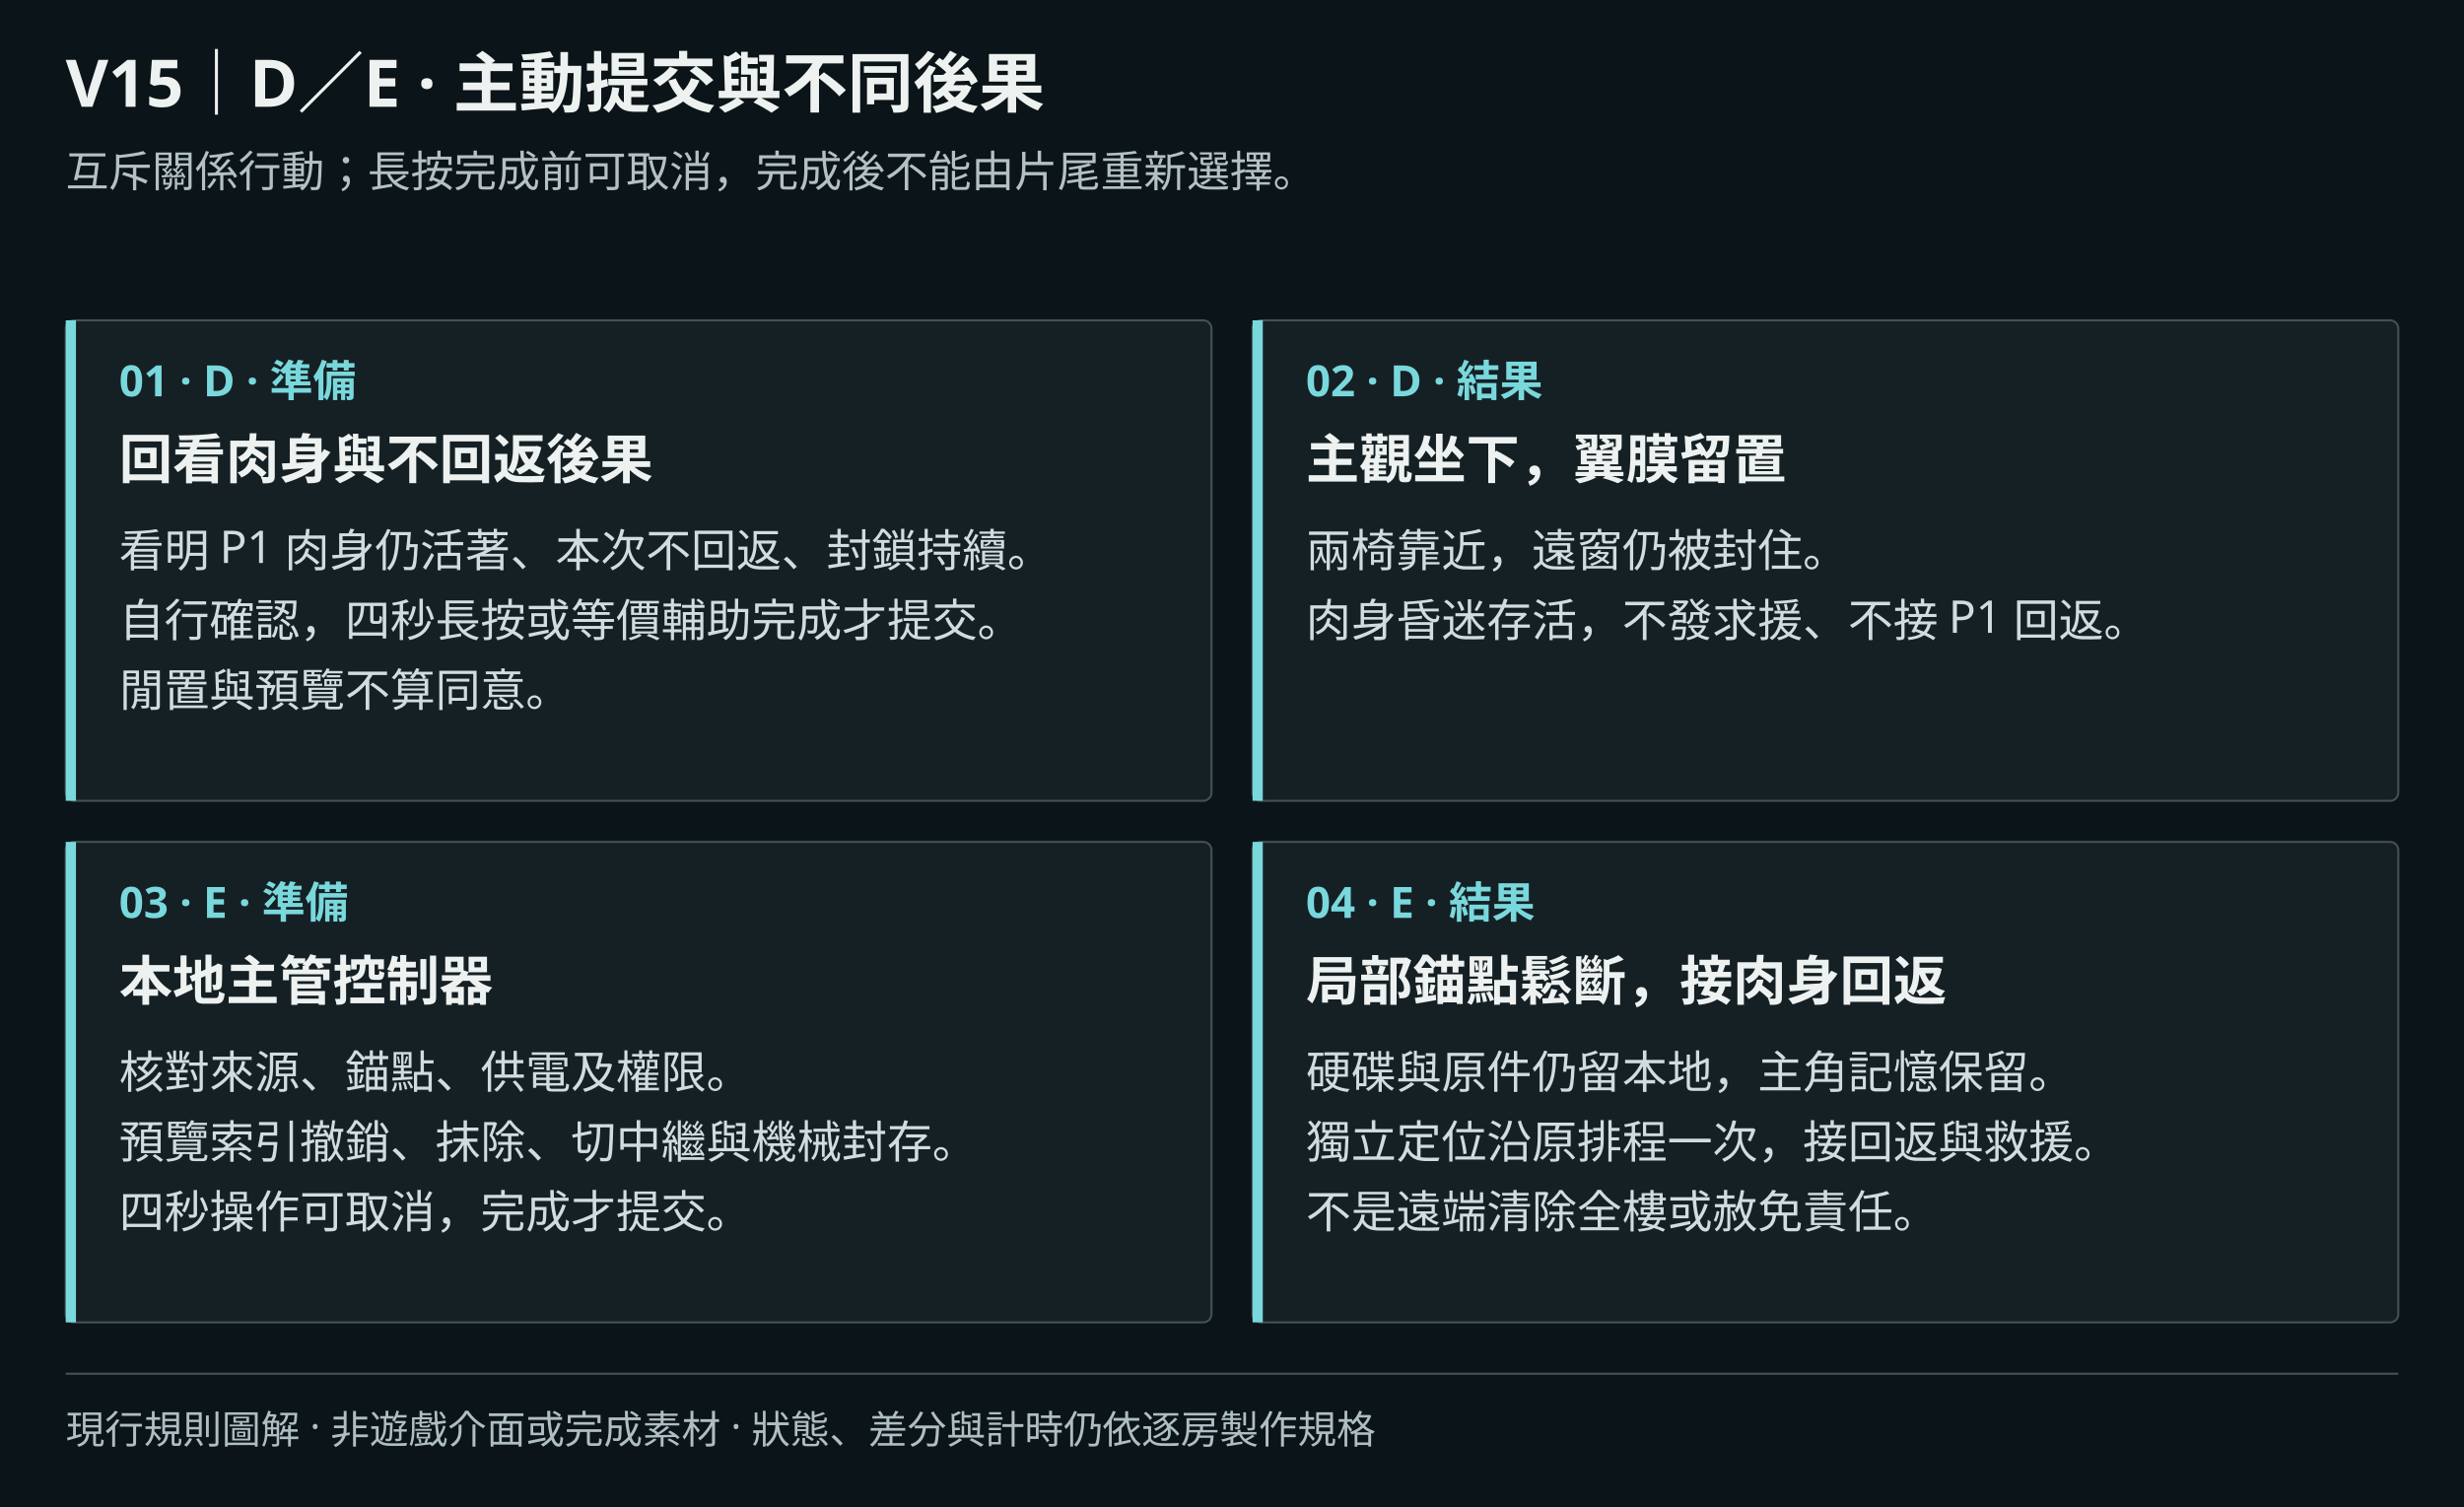
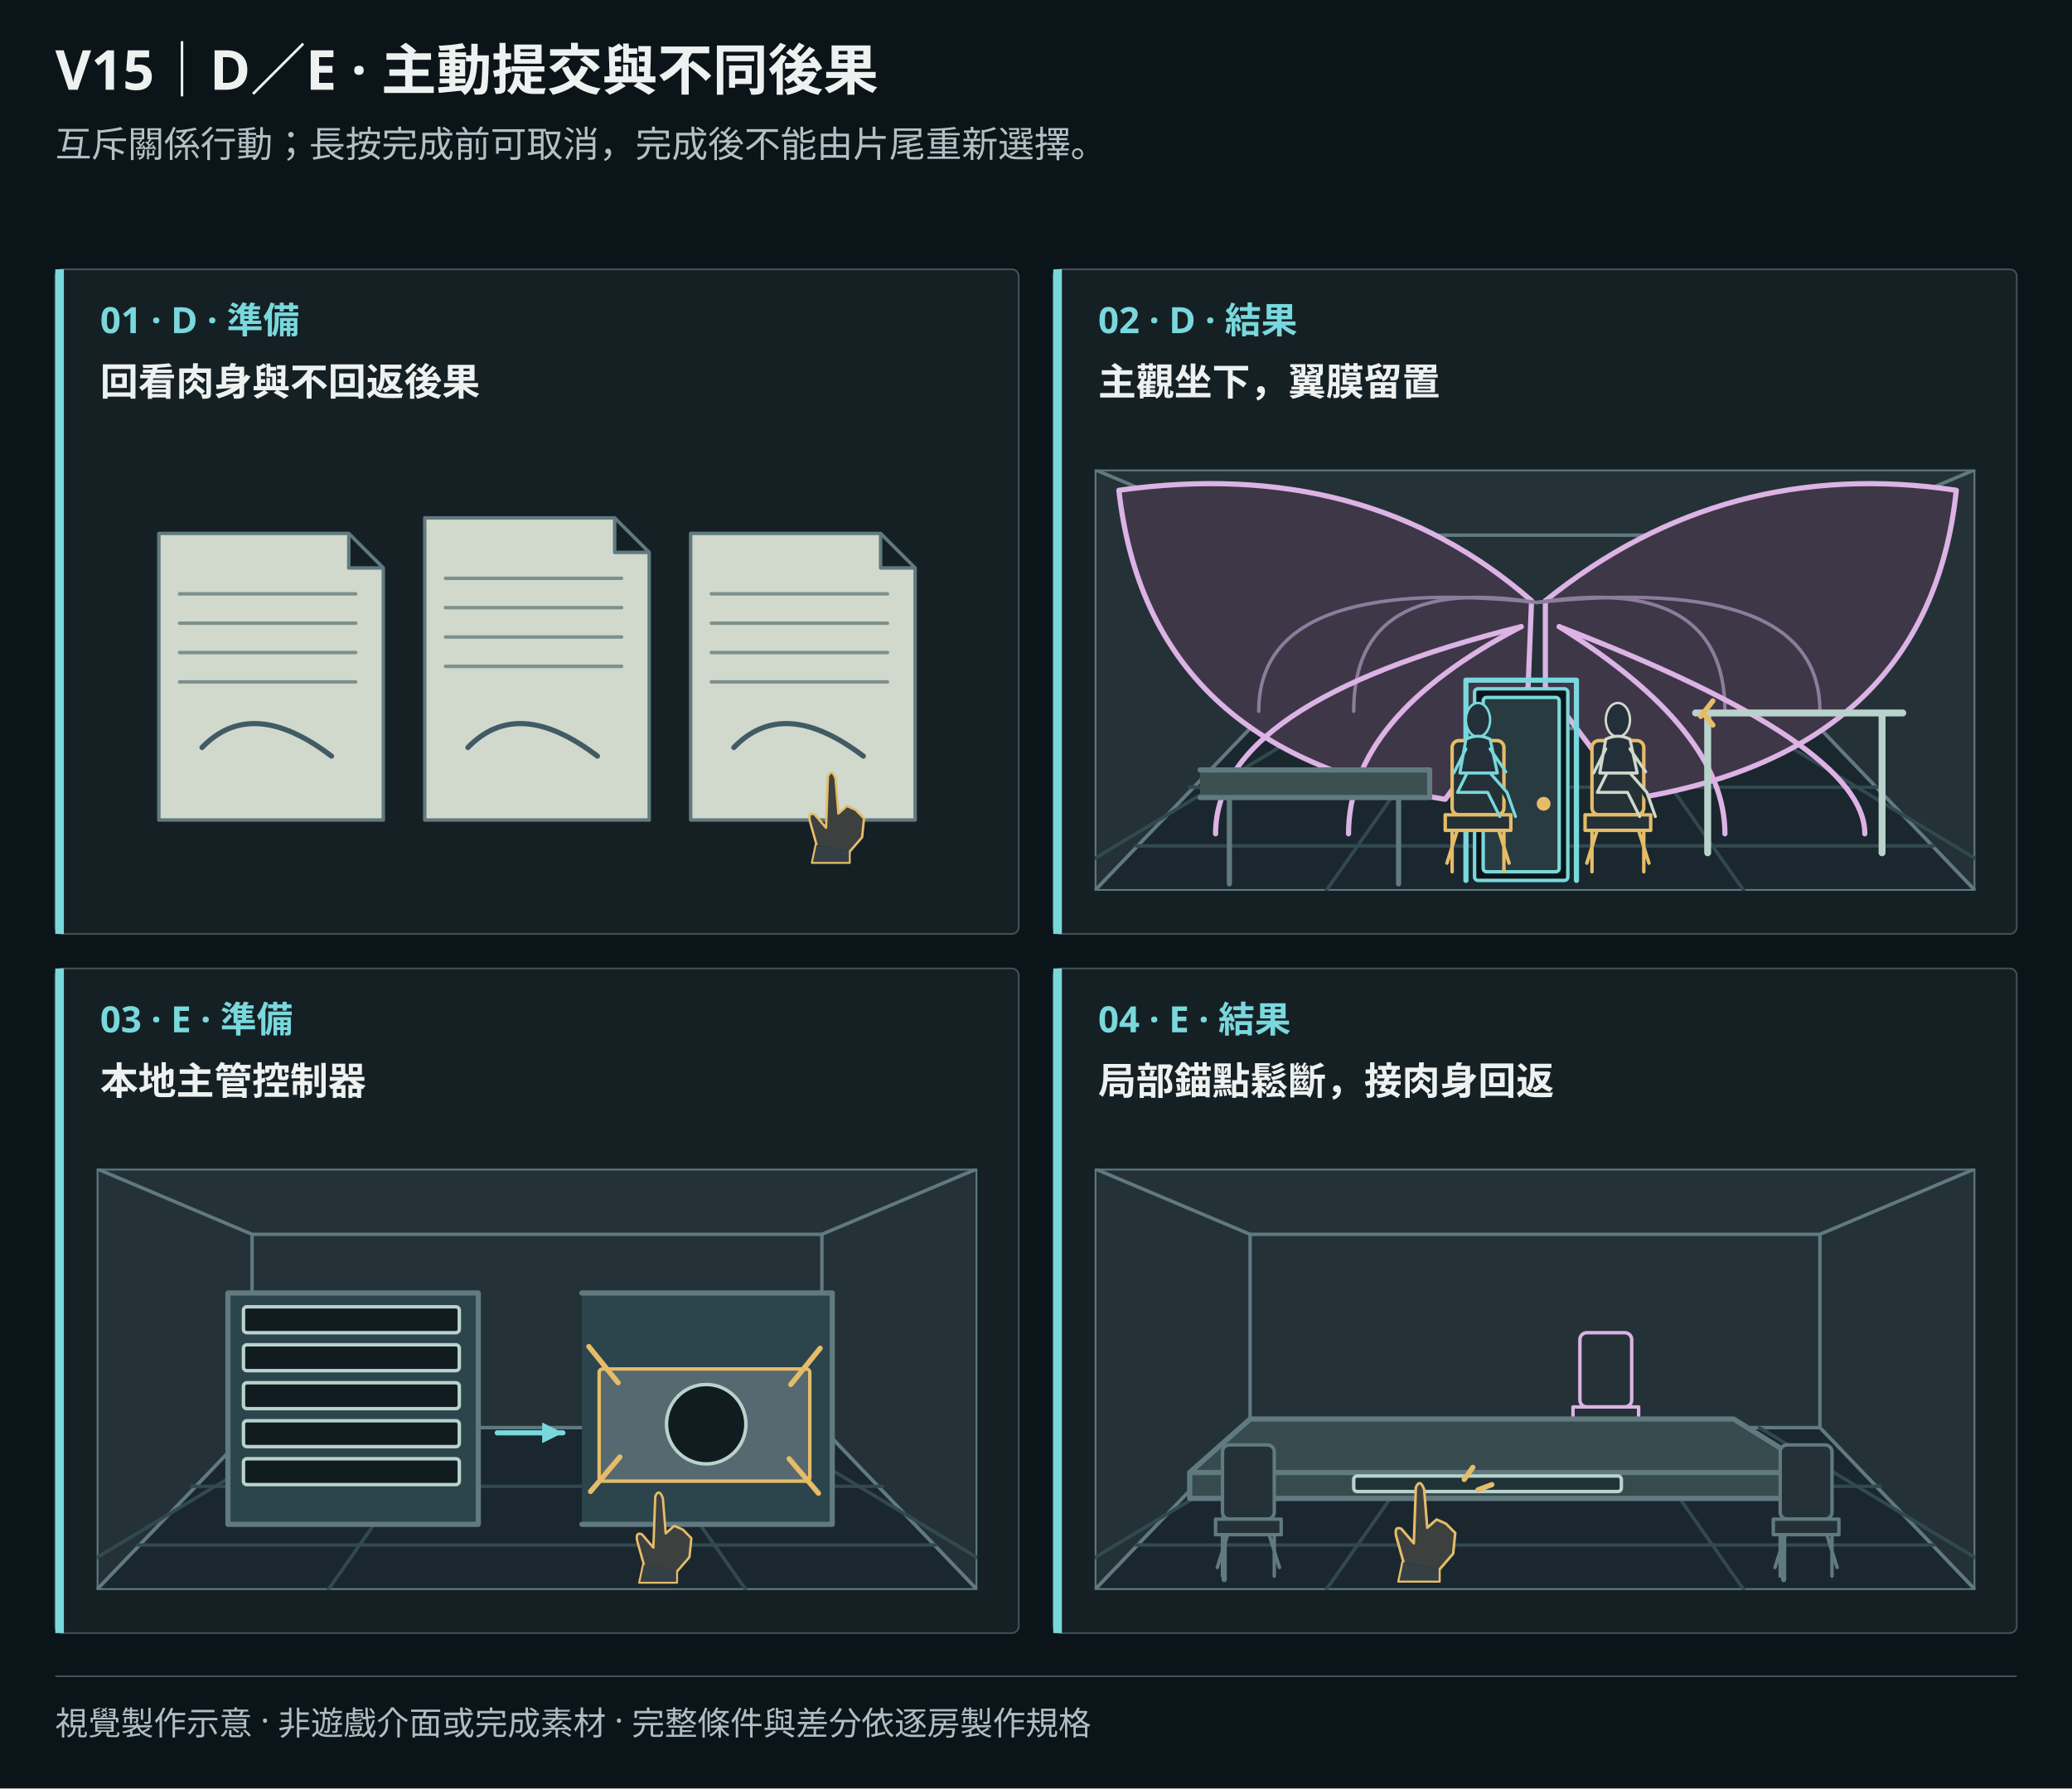
- <svg xmlns="http://www.w3.org/2000/svg" width="1200" height="734" viewBox="0 0 1200 734" role="img" aria-labelledby="title desc">
-   <style>text{font-family:"Microsoft JhengHei","Noto Sans TC",sans-serif;letter-spacing:0}.title{font-size:32px;font-weight:700;fill:#edf1ef}.subtitle{font-size:21px;fill:#b3c1c5}.phase{font-size:21px;font-weight:700}.panel-title{font-size:26px;font-weight:700;fill:#edf1ef}.body{font-size:22px;fill:#d1dcdf}.footer{font-size:19px;fill:#aebec2}</style>
-   <rect width="1200" height="734" fill="#0b1418" />
+ <svg xmlns="http://www.w3.org/2000/svg" width="1200" height="1036" viewBox="0 0 1200 1036" role="img" aria-labelledby="title desc" data-layout="visual-v1">
+   <defs>
+     <marker id="vis-arrow-teal" viewBox="0 0 10 10" refX="9" refY="5" markerWidth="5" markerHeight="5" orient="auto">
+       <path d="M1 1L9 5L1 9Z" fill="#79d8dc" />
+     </marker>
+     <marker id="vis-arrow-gold" viewBox="0 0 10 10" refX="9" refY="5" markerWidth="5" markerHeight="5" orient="auto">
+       <path d="M1 1L9 5L1 9Z" fill="#e6bc68" />
+     </marker>
+     <marker id="vis-arrow-red" viewBox="0 0 10 10" refX="9" refY="5" markerWidth="5" markerHeight="5" orient="auto">
+       <path d="M1 1L9 5L1 9Z" fill="#ffa18b" />
+     </marker>
+     <clipPath id="visual-v15-0">
+       <rect width="510" height="244" />
+     </clipPath>
+     <clipPath id="visual-v15-1">
+       <rect width="510" height="244" />
+     </clipPath>
+     <clipPath id="visual-v15-2">
+       <rect width="510" height="244" />
+     </clipPath>
+     <clipPath id="visual-v15-3">
+       <rect width="510" height="244" />
+     </clipPath>
+   </defs>
+   <style>text{font-family:"Microsoft JhengHei","Noto Sans TC",sans-serif;letter-spacing:0}.title{font-size:32px;font-weight:700;fill:#edf1ef}.subtitle{font-size:21px;fill:#b3c1c5}.phase{font-size:21px;font-weight:700}.panel-title{font-size:22px;font-weight:700;fill:#edf1ef}.footer{font-size:19px;fill:#aebec2}</style>
+   <rect width="1200" height="1036" fill="#0b1418" />
  <text class="title" x="32" y="52">V15｜D／E · 主動提交與不同後果</text>
  <text class="subtitle" x="32" y="91">互斥關係行動；長按完成前可取消，完成後不能由片尾重新選擇。</text>
  <g data-panel="1">
-     <rect x="32" y="156" width="558" height="234" rx="4" fill="#152025" stroke="#425155" />
-     <rect x="32" y="156" width="5" height="234" fill="#79d8dc" />
+     <rect x="32" y="156" width="558" height="385" rx="4" fill="#152025" stroke="#425155" />
+     <rect x="32" y="156" width="5" height="385" fill="#79d8dc" />
    <text class="phase" x="58" y="193" fill="#79d8dc">01 · D · 準備</text>
-     <text class="panel-title" x="58" y="233">回看肉身與不回返後果</text>
-     <text class="body" x="58" y="276">看明 P1 肉身仍活著、本次不回返、封鎖持續。</text>
-     <text class="body" x="58" y="310">自行確認，四秒長按或等價輔助完成才提交。</text>
-     <text class="body" x="58" y="344">閒置與預覽不算同意。</text>
+     <text class="panel-title" x="58" y="229">回看肉身與不回返後果</text>
+     <g transform="translate(56 272)" clip-path="url(#visual-v15-0)">
+       <g data-visual="V15" data-step="1">
+         <path d="M36 37h110l20 20v146h-130ZM146 37v20h20" fill="#d1d8cc" stroke="#607a80" stroke-width="2" stroke-linecap="round" stroke-linejoin="round" />
+         <path d="M48 72h102" fill="none" stroke="#7c918e" stroke-width="2" stroke-linecap="round" stroke-linejoin="round" />
+         <path d="M48 89h102" fill="none" stroke="#7c918e" stroke-width="2" stroke-linecap="round" stroke-linejoin="round" />
+         <path d="M48 106h102" fill="none" stroke="#7c918e" stroke-width="2" stroke-linecap="round" stroke-linejoin="round" />
+         <path d="M48 123h102" fill="none" stroke="#7c918e" stroke-width="2" stroke-linecap="round" stroke-linejoin="round" />
+         <path d="M190 28h110l20 20v155h-130ZM300 28v20h20" fill="#d1d8cc" stroke="#607a80" stroke-width="2" stroke-linecap="round" stroke-linejoin="round" />
+         <path d="M202 63h102" fill="none" stroke="#7c918e" stroke-width="2" stroke-linecap="round" stroke-linejoin="round" />
+         <path d="M202 80h102" fill="none" stroke="#7c918e" stroke-width="2" stroke-linecap="round" stroke-linejoin="round" />
+         <path d="M202 97h102" fill="none" stroke="#7c918e" stroke-width="2" stroke-linecap="round" stroke-linejoin="round" />
+         <path d="M202 114h102" fill="none" stroke="#7c918e" stroke-width="2" stroke-linecap="round" stroke-linejoin="round" />
+         <path d="M344 37h110l20 20v146h-130ZM454 37v20h20" fill="#d1d8cc" stroke="#607a80" stroke-width="2" stroke-linecap="round" stroke-linejoin="round" />
+         <path d="M356 72h102" fill="none" stroke="#7c918e" stroke-width="2" stroke-linecap="round" stroke-linejoin="round" />
+         <path d="M356 89h102" fill="none" stroke="#7c918e" stroke-width="2" stroke-linecap="round" stroke-linejoin="round" />
+         <path d="M356 106h102" fill="none" stroke="#7c918e" stroke-width="2" stroke-linecap="round" stroke-linejoin="round" />
+         <path d="M356 123h102" fill="none" stroke="#7c918e" stroke-width="2" stroke-linecap="round" stroke-linejoin="round" />
+         <path d="M61 161q29 -30 75 5M215 161q29 -30 75 5M369 161q29 -30 75 5" fill="none" stroke="#405b64" stroke-width="3" stroke-linecap="round" stroke-linejoin="round" />
+         <g transform="translate(429 191) scale(0.55)">
+           <path d="M-22 48L-29 23Q-31 13-24 16L-12 30L-10 -24Q-6 -33-2 -22L1 15L10 7L19 11L28 20L26 40L13 55" fill="#3c4140" stroke="#e6bc68" stroke-width="2.5" stroke-linecap="round" stroke-linejoin="round" />
+           <path d="M-23 48L-27 67H13L13 55" fill="#344046" stroke="#e6bc68" stroke-width="2" stroke-linecap="round" stroke-linejoin="round" />
+         </g>
+       </g>
+     </g>
  </g>
  <g data-panel="2">
-     <rect x="610" y="156" width="558" height="234" rx="4" fill="#152025" stroke="#425155" />
-     <rect x="610" y="156" width="5" height="234" fill="#79d8dc" />
+     <rect x="610" y="156" width="558" height="385" rx="4" fill="#152025" stroke="#425155" />
+     <rect x="610" y="156" width="5" height="385" fill="#79d8dc" />
    <text class="phase" x="636" y="193" fill="#79d8dc">02 · D · 結果</text>
-     <text class="panel-title" x="636" y="233">主觀坐下，翼膜留置</text>
-     <text class="body" x="636" y="276">兩椅靠近，遠窗仍被封住。</text>
-     <text class="body" x="636" y="310">肉身昏迷存活，不發求援、不接 P1 回返。</text>
+     <text class="panel-title" x="636" y="229">主觀坐下，翼膜留置</text>
+     <g transform="translate(634 272)" clip-path="url(#visual-v15-1)">
+       <g data-visual="V15" data-step="2">
+         <rect x="0" y="0" width="510" height="244" rx="2" fill="#243238" stroke="#607a80" stroke-width="2" />
+         <path d="M0 0L90 38H420L510 0M90 38V150L0 244M420 38V150L510 244M90 150H420" fill="none" stroke="#607a80" stroke-width="2" stroke-linecap="round" stroke-linejoin="round" />
+         <path d="M0 244L90 150H420L510 244Z" fill="#1a272e" stroke="#607a80" stroke-width="2" stroke-linecap="round" stroke-linejoin="round" />
+         <path d="M125 150L-31 244" fill="none" stroke="#31494f" stroke-width="2" stroke-linecap="round" stroke-linejoin="round" />
+         <path d="M200 150L134 244" fill="none" stroke="#31494f" stroke-width="2" stroke-linecap="round" stroke-linejoin="round" />
+         <path d="M310 150L376 244" fill="none" stroke="#31494f" stroke-width="2" stroke-linecap="round" stroke-linejoin="round" />
+         <path d="M385 150L541 244" fill="none" stroke="#31494f" stroke-width="2" stroke-linecap="round" stroke-linejoin="round" />
+         <path d="M55 184H455M24 218H486" fill="none" stroke="#31494f" stroke-width="2" stroke-linecap="round" stroke-linejoin="round" />
+         <path d="M253 76Q157 -8 14 12Q31 164 203 191L251 126ZM261 76Q365 -8 499 12Q483 164 310 191L261 126Z" fill="#3e3748" stroke="#dcb3e4" stroke-width="3" stroke-linecap="round" stroke-linejoin="round" />
+         <path d="M256 77Q95 60 95 140" fill="none" stroke="#8c7d9c" stroke-width="2" stroke-linecap="round" stroke-linejoin="round" />
+         <path d="M256 77Q150 60 150 140" fill="none" stroke="#8c7d9c" stroke-width="2" stroke-linecap="round" stroke-linejoin="round" />
+         <path d="M256 77Q365 60 365 140" fill="none" stroke="#8c7d9c" stroke-width="2" stroke-linecap="round" stroke-linejoin="round" />
+         <path d="M256 77Q420 60 420 140" fill="none" stroke="#8c7d9c" stroke-width="2" stroke-linecap="round" stroke-linejoin="round" />
+         <path d="M247 91Q70 135 70 211" fill="none" stroke="#dcb3e4" stroke-width="3" stroke-linecap="round" stroke-linejoin="round" data-moth-tendril="1" />
+         <path d="M247 91Q147 143 147 211" fill="none" stroke="#dcb3e4" stroke-width="3" stroke-linecap="round" stroke-linejoin="round" data-moth-tendril="2" />
+         <path d="M269 91Q365 151 365 211" fill="none" stroke="#dcb3e4" stroke-width="3" stroke-linecap="round" stroke-linejoin="round" data-moth-tendril="3" />
+         <path d="M269 91Q446 159 446 211" fill="none" stroke="#dcb3e4" stroke-width="3" stroke-linecap="round" stroke-linejoin="round" data-moth-tendril="4" />
+         <path d="M61 174H194V190H61M78 191V240M176 191V240" fill="#3d5051" stroke="#607a80" stroke-width="3" stroke-linecap="round" stroke-linejoin="round" />
+         <rect x="220" y="127" width="54" height="111" rx="2" fill="#0b1418" stroke="#79d8dc" stroke-width="2" />
+         <path d="M215 238V122h64v116" fill="none" stroke="#79d8dc" stroke-width="3" stroke-linecap="round" stroke-linejoin="round" />
+         <rect x="225" y="132" width="44" height="101" rx="2" fill="#283b40" stroke="#79d8dc" stroke-width="2" />
+         <ellipse cx="260" cy="193.6" rx="3" ry="3" fill="#e6bc68" stroke="#e6bc68" stroke-width="2" />
+         <path d="M348 141H468M355 141V222M456 141V222" fill="none" stroke="#b9d3cc" stroke-width="4" stroke-linecap="round" stroke-linejoin="round" />
+         <path d="M351 143l7 -9m-4 9l4 5" fill="none" stroke="#e6bc68" stroke-width="3" stroke-linecap="round" stroke-linejoin="round" />
+         <g transform="translate(207 157) scale(1)">
+           <rect x="0" y="0" width="30" height="43" rx="4" fill="#243238" stroke="#e6bc68" stroke-width="2" />
+           <path d="M-4 43H34V52H-4ZM0 52V76M30 52V76M3 52L-3 71M27 52L33 71" fill="#243238" stroke="#e6bc68" stroke-width="2" stroke-linecap="round" stroke-linejoin="round" />
+         </g>
+         <g transform="translate(288 157) scale(1)">
+           <rect x="0" y="0" width="30" height="43" rx="4" fill="#243238" stroke="#e6bc68" stroke-width="2" />
+           <path d="M-4 43H34V52H-4ZM0 52V76M30 52V76M3 52L-3 71M27 52L33 71" fill="#243238" stroke="#e6bc68" stroke-width="2" stroke-linecap="round" stroke-linejoin="round" />
+         </g>
+         <g data-human-posture="sit">
+           <g transform="translate(222 145) scale(0.7)">
+             <ellipse cx="0" cy="0" rx="10" ry="14" fill="#243039" stroke="#79d8dc" stroke-width="2" />
+             <path d="M-10 16Q0 11 10 16L16 44H-15ZM-10 24L-20 44M10 24L23 43M-9 44L-17 60H8L18 80M10 44L24 60L31 80" fill="#243039" stroke="#79d8dc" stroke-width="2.5" stroke-linecap="round" stroke-linejoin="round" />
+           </g>
+         </g>
+         <g data-human-posture="sit">
+           <g transform="translate(303 145) scale(0.7)">
+             <ellipse cx="0" cy="0" rx="10" ry="14" fill="#243039" stroke="#d1d8cc" stroke-width="2" />
+             <path d="M-10 16Q0 11 10 16L16 44H-15ZM-10 24L-20 44M10 24L23 43M-9 44L-17 60H8L18 80M10 44L24 60L31 80" fill="#243039" stroke="#d1d8cc" stroke-width="2.5" stroke-linecap="round" stroke-linejoin="round" />
+           </g>
+         </g>
+       </g>
+     </g>
  </g>
  <g data-panel="3">
-     <rect x="32" y="410" width="558" height="234" rx="4" fill="#152025" stroke="#425155" />
-     <rect x="32" y="410" width="5" height="234" fill="#79d8dc" />
-     <text class="phase" x="58" y="447" fill="#79d8dc">03 · E · 準備</text>
-     <text class="panel-title" x="58" y="487">本地主管控制器</text>
-     <text class="body" x="58" y="530">核對來源、錨點、供電及權限。</text>
-     <text class="body" x="58" y="564">預覽索引撤銷、抹除、切中繼與機械封存。</text>
-     <text class="body" x="58" y="598">四秒操作可取消，完成才提交。</text>
+     <rect x="32" y="561" width="558" height="385" rx="4" fill="#152025" stroke="#425155" />
+     <rect x="32" y="561" width="5" height="385" fill="#79d8dc" />
+     <text class="phase" x="58" y="598" fill="#79d8dc">03 · E · 準備</text>
+     <text class="panel-title" x="58" y="634">本地主管控制器</text>
+     <g transform="translate(56 677)" clip-path="url(#visual-v15-2)">
+       <g data-visual="V15" data-step="3">
+         <rect x="0" y="0" width="510" height="244" rx="2" fill="#243238" stroke="#607a80" stroke-width="2" />
+         <path d="M0 0L90 38H420L510 0M90 38V150L0 244M420 38V150L510 244M90 150H420" fill="none" stroke="#607a80" stroke-width="2" stroke-linecap="round" stroke-linejoin="round" />
+         <path d="M0 244L90 150H420L510 244Z" fill="#1a272e" stroke="#607a80" stroke-width="2" stroke-linecap="round" stroke-linejoin="round" />
+         <path d="M125 150L-31 244" fill="none" stroke="#31494f" stroke-width="2" stroke-linecap="round" stroke-linejoin="round" />
+         <path d="M200 150L134 244" fill="none" stroke="#31494f" stroke-width="2" stroke-linecap="round" stroke-linejoin="round" />
+         <path d="M310 150L376 244" fill="none" stroke="#31494f" stroke-width="2" stroke-linecap="round" stroke-linejoin="round" />
+         <path d="M385 150L541 244" fill="none" stroke="#31494f" stroke-width="2" stroke-linecap="round" stroke-linejoin="round" />
+         <path d="M55 184H455M24 218H486" fill="none" stroke="#31494f" stroke-width="2" stroke-linecap="round" stroke-linejoin="round" />
+         <path d="M76 72h145v134H76ZM281 72h145v134H281" fill="#2c444c" stroke="#607a80" stroke-width="3" stroke-linecap="round" stroke-linejoin="round" />
+         <rect x="85" y="80" width="125" height="15" rx="2" fill="#111c21" stroke="#b9d3cc" stroke-width="2" />
+         <rect x="85" y="102" width="125" height="15" rx="2" fill="#111c21" stroke="#b9d3cc" stroke-width="2" />
+         <rect x="85" y="124" width="125" height="15" rx="2" fill="#111c21" stroke="#b9d3cc" stroke-width="2" />
+         <rect x="85" y="146" width="125" height="15" rx="2" fill="#111c21" stroke="#b9d3cc" stroke-width="2" />
+         <rect x="85" y="168" width="125" height="15" rx="2" fill="#111c21" stroke="#b9d3cc" stroke-width="2" />
+         <rect x="291" y="116" width="122" height="65" rx="2" fill="#576970" stroke="#e6bc68" stroke-width="2" />
+         <ellipse cx="353" cy="148" rx="23" ry="23" fill="#111c21" stroke="#b9d3cc" stroke-width="2" />
+         <path d="M285 103l17 21m-16 63l17 -20m116 -63l-17 21m16 63l-17 -20" fill="none" stroke="#e6bc68" stroke-width="3" stroke-linecap="round" stroke-linejoin="round" />
+         <g transform="translate(329 203) scale(0.55)">
+           <path d="M-22 48L-29 23Q-31 13-24 16L-12 30L-10 -24Q-6 -33-2 -22L1 15L10 7L19 11L28 20L26 40L13 55" fill="#3c4140" stroke="#e6bc68" stroke-width="2.5" stroke-linecap="round" stroke-linejoin="round" />
+           <path d="M-23 48L-27 67H13L13 55" fill="#344046" stroke="#e6bc68" stroke-width="2" stroke-linecap="round" stroke-linejoin="round" />
+         </g>
+         <path d="M232 153H270" fill="none" stroke="#79d8dc" stroke-width="3" stroke-linecap="round" stroke-linejoin="round" marker-end="url(#vis-arrow-teal)" />
+       </g>
+     </g>
  </g>
  <g data-panel="4">
-     <rect x="610" y="410" width="558" height="234" rx="4" fill="#152025" stroke="#425155" />
-     <rect x="610" y="410" width="5" height="234" fill="#79d8dc" />
-     <text class="phase" x="636" y="447" fill="#79d8dc">04 · E · 結果</text>
-     <text class="panel-title" x="636" y="487">局部錨點鬆斷，接肉身回返</text>
-     <text class="body" x="636" y="530">硬碟與原件仍留本地，主角記憶保留。</text>
-     <text class="body" x="636" y="564">獨立定位沿原排程一次，接回返與救援。</text>
-     <text class="body" x="636" y="598">不是遠端清除全樓或赦免責任。</text>
+     <rect x="610" y="561" width="558" height="385" rx="4" fill="#152025" stroke="#425155" />
+     <rect x="610" y="561" width="5" height="385" fill="#79d8dc" />
+     <text class="phase" x="636" y="598" fill="#79d8dc">04 · E · 結果</text>
+     <text class="panel-title" x="636" y="634">局部錨點鬆斷，接肉身回返</text>
+     <g transform="translate(634 677)" clip-path="url(#visual-v15-3)">
+       <g data-visual="V15" data-step="4">
+         <rect x="0" y="0" width="510" height="244" rx="2" fill="#243238" stroke="#607a80" stroke-width="2" />
+         <path d="M0 0L90 38H420L510 0M90 38V150L0 244M420 38V150L510 244M90 150H420" fill="none" stroke="#607a80" stroke-width="2" stroke-linecap="round" stroke-linejoin="round" />
+         <path d="M0 244L90 150H420L510 244Z" fill="#1a272e" stroke="#607a80" stroke-width="2" stroke-linecap="round" stroke-linejoin="round" />
+         <path d="M125 150L-31 244" fill="none" stroke="#31494f" stroke-width="2" stroke-linecap="round" stroke-linejoin="round" />
+         <path d="M200 150L134 244" fill="none" stroke="#31494f" stroke-width="2" stroke-linecap="round" stroke-linejoin="round" />
+         <path d="M310 150L376 244" fill="none" stroke="#31494f" stroke-width="2" stroke-linecap="round" stroke-linejoin="round" />
+         <path d="M385 150L541 244" fill="none" stroke="#31494f" stroke-width="2" stroke-linecap="round" stroke-linejoin="round" />
+         <path d="M55 184H455M24 218H486" fill="none" stroke="#31494f" stroke-width="2" stroke-linecap="round" stroke-linejoin="round" />
+         <g transform="translate(281 95) scale(1)">
+           <rect x="0" y="0" width="30" height="43" rx="4" fill="#243238" stroke="#dcb3e4" stroke-width="2" />
+           <path d="M-4 43H34V52H-4ZM0 52V76M30 52V76M3 52L-3 71M27 52L33 71" fill="#243238" stroke="#dcb3e4" stroke-width="2" stroke-linecap="round" stroke-linejoin="round" />
+         </g>
+         <path d="M90 145L370 145L420 176H55ZM55 176H420V191H55ZM75 191V238M399 191V238" fill="#374b4f" stroke="#607a80" stroke-width="3" stroke-linecap="round" stroke-linejoin="round" />
+         <rect x="150" y="178" width="155" height="9" rx="2" fill="#1f3237" stroke="#b9d3cc" stroke-width="2" />
+         <g transform="translate(74 160) scale(1)">
+           <rect x="0" y="0" width="30" height="43" rx="4" fill="#243238" stroke="#607a80" stroke-width="2" />
+           <path d="M-4 43H34V52H-4ZM0 52V76M30 52V76M3 52L-3 71M27 52L33 71" fill="#243238" stroke="#607a80" stroke-width="2" stroke-linecap="round" stroke-linejoin="round" />
+         </g>
+         <g transform="translate(397 160) scale(1)">
+           <rect x="0" y="0" width="30" height="43" rx="4" fill="#243238" stroke="#607a80" stroke-width="2" />
+           <path d="M-4 43H34V52H-4ZM0 52V76M30 52V76M3 52L-3 71M27 52L33 71" fill="#243238" stroke="#607a80" stroke-width="2" stroke-linecap="round" stroke-linejoin="round" />
+         </g>
+         <g transform="translate(192 199) scale(0.6)">
+           <path d="M-22 48L-29 23Q-31 13-24 16L-12 30L-10 -24Q-6 -33-2 -22L1 15L10 7L19 11L28 20L26 40L13 55" fill="#3c4140" stroke="#e6bc68" stroke-width="2.5" stroke-linecap="round" stroke-linejoin="round" />
+           <path d="M-23 48L-27 67H13L13 55" fill="#344046" stroke="#e6bc68" stroke-width="2" stroke-linecap="round" stroke-linejoin="round" />
+         </g>
+         <path d="M214 180l5 -7m3 13l8 -3" fill="none" stroke="#e6bc68" stroke-width="3" stroke-linecap="round" stroke-linejoin="round" />
+       </g>
+     </g>
  </g>
-   <path d="M32 669H1168" stroke="#425155" />
-   <text class="footer" x="32" y="703">現行規則圖解 · 非遊戲介面或完成素材 · 狀態、差分與計時仍依逐房製作規格</text>
+   <path d="M32 971H1168" stroke="#425155" />
+   <text class="footer" x="32" y="1005">視覺製作示意 · 非遊戲介面或完成素材 · 完整條件與差分依逐房製作規格</text>
</svg>
